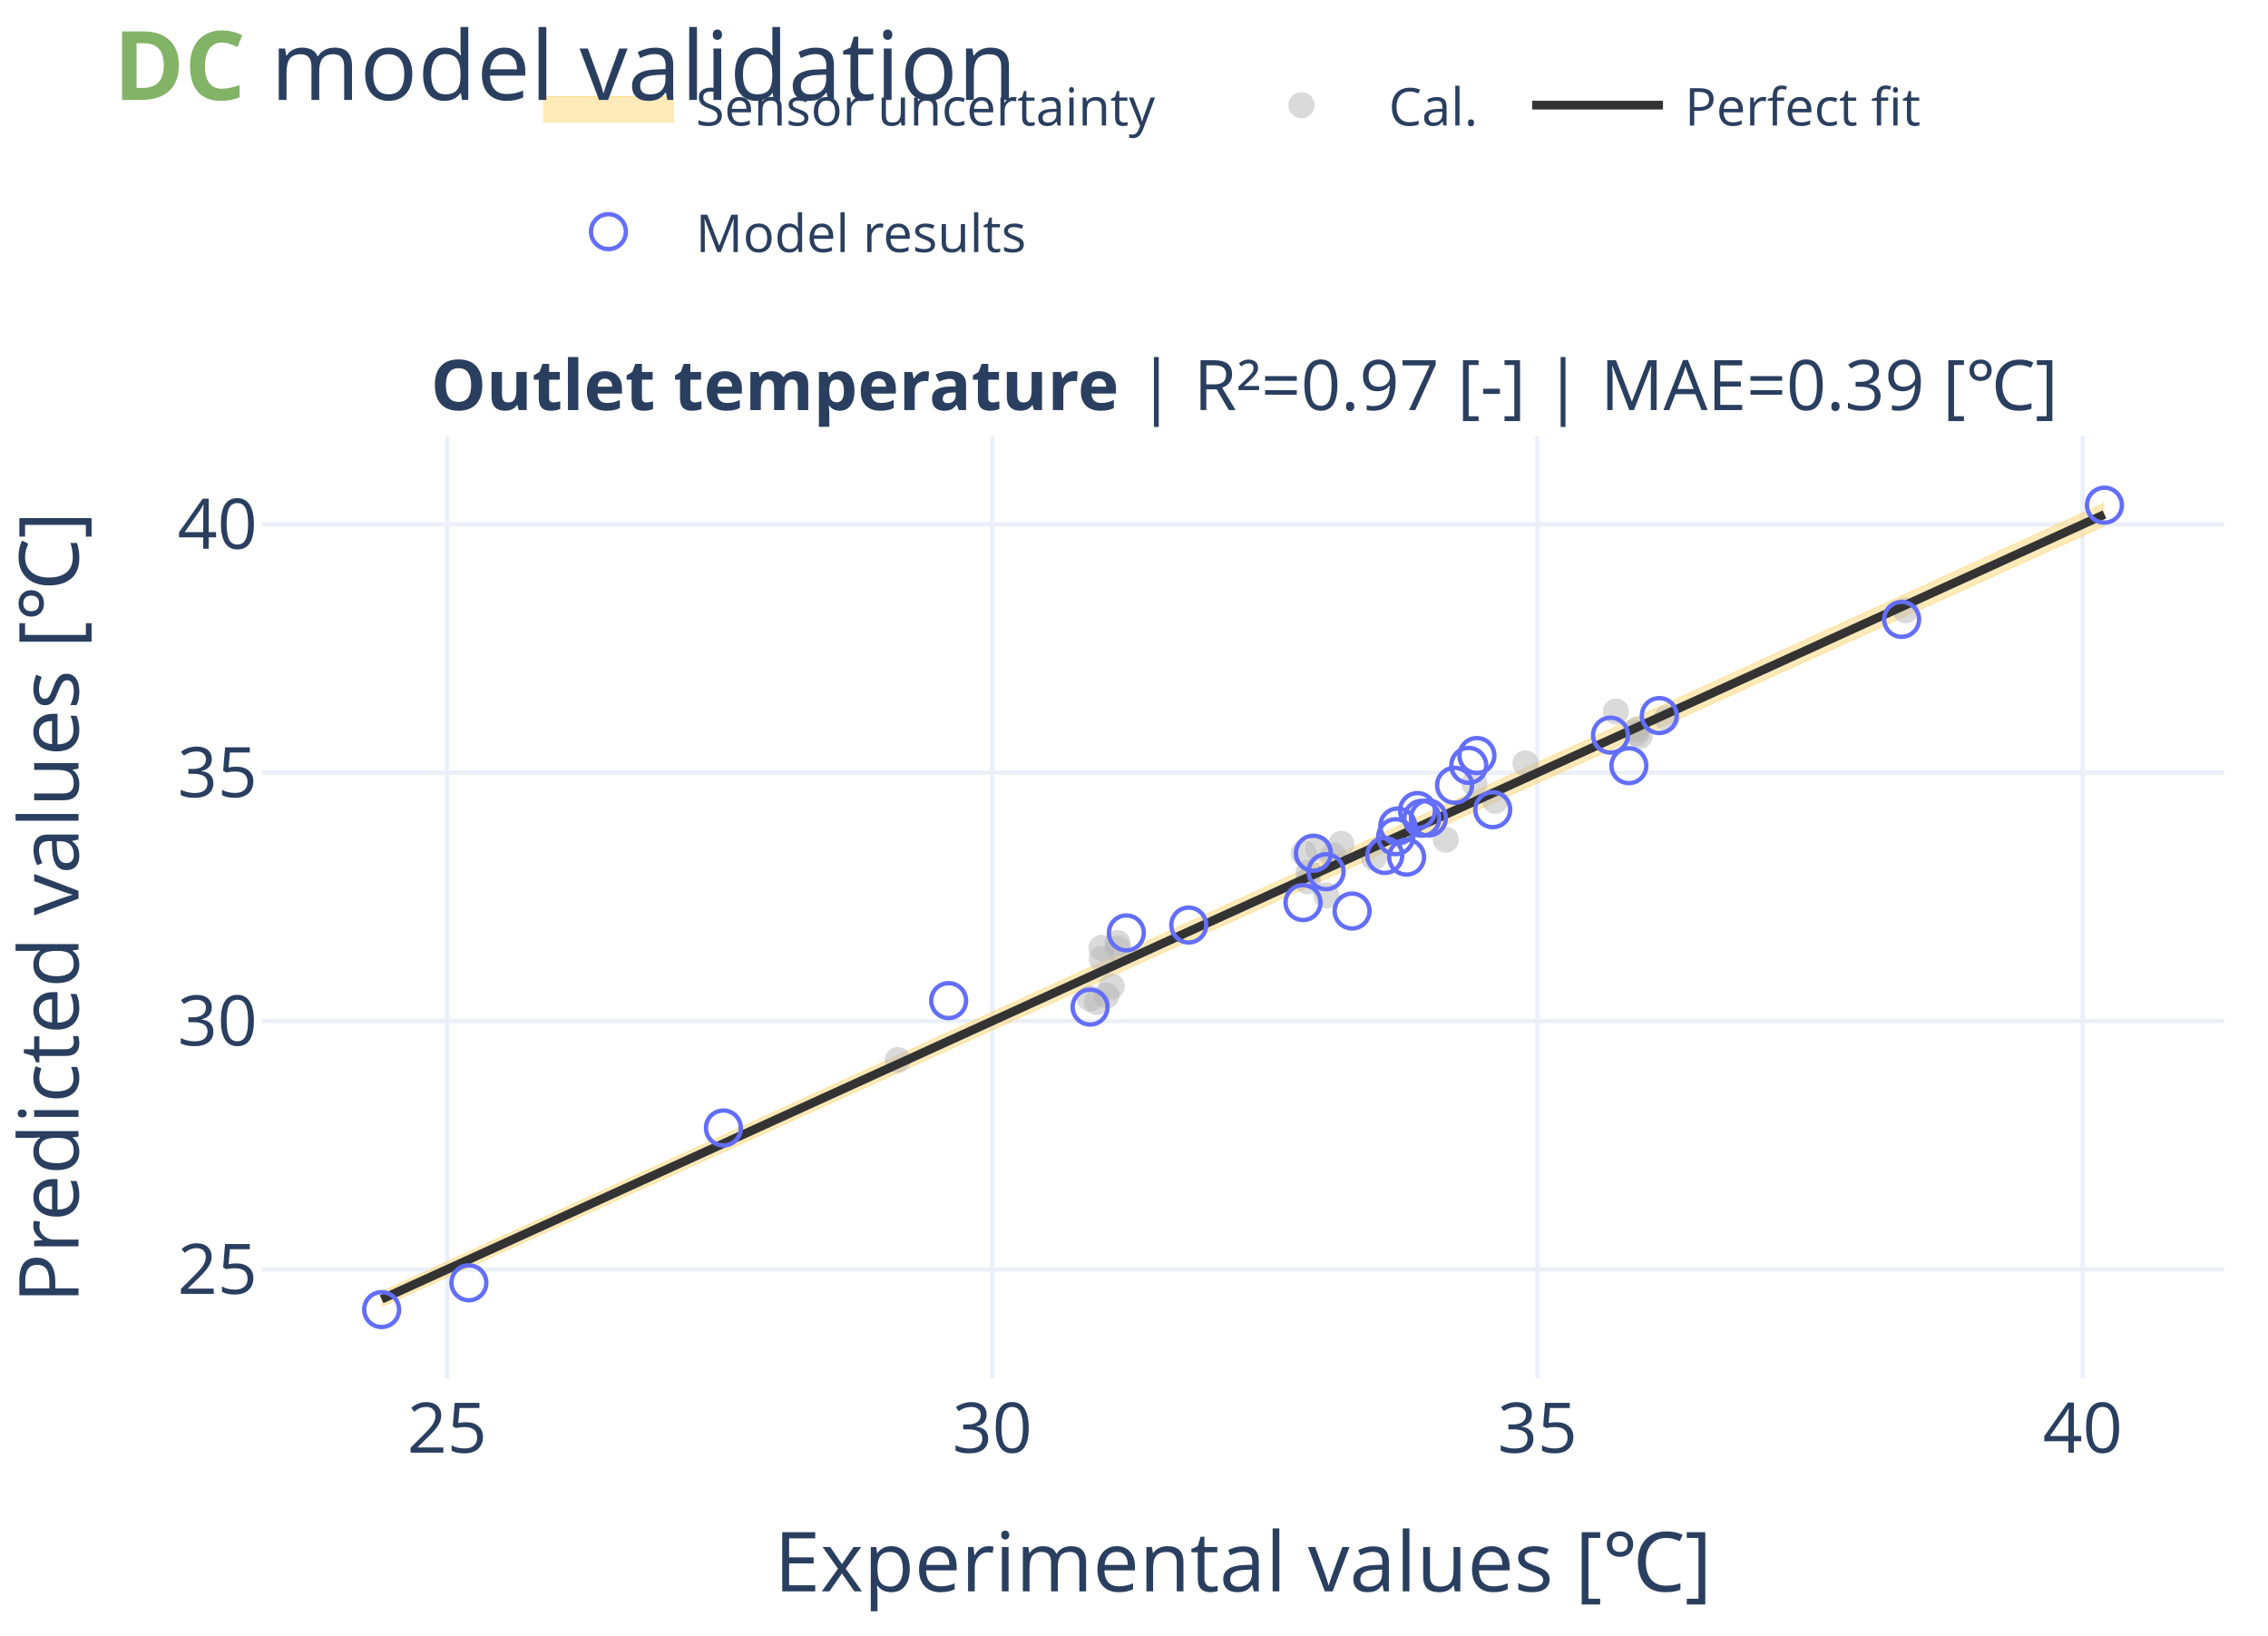
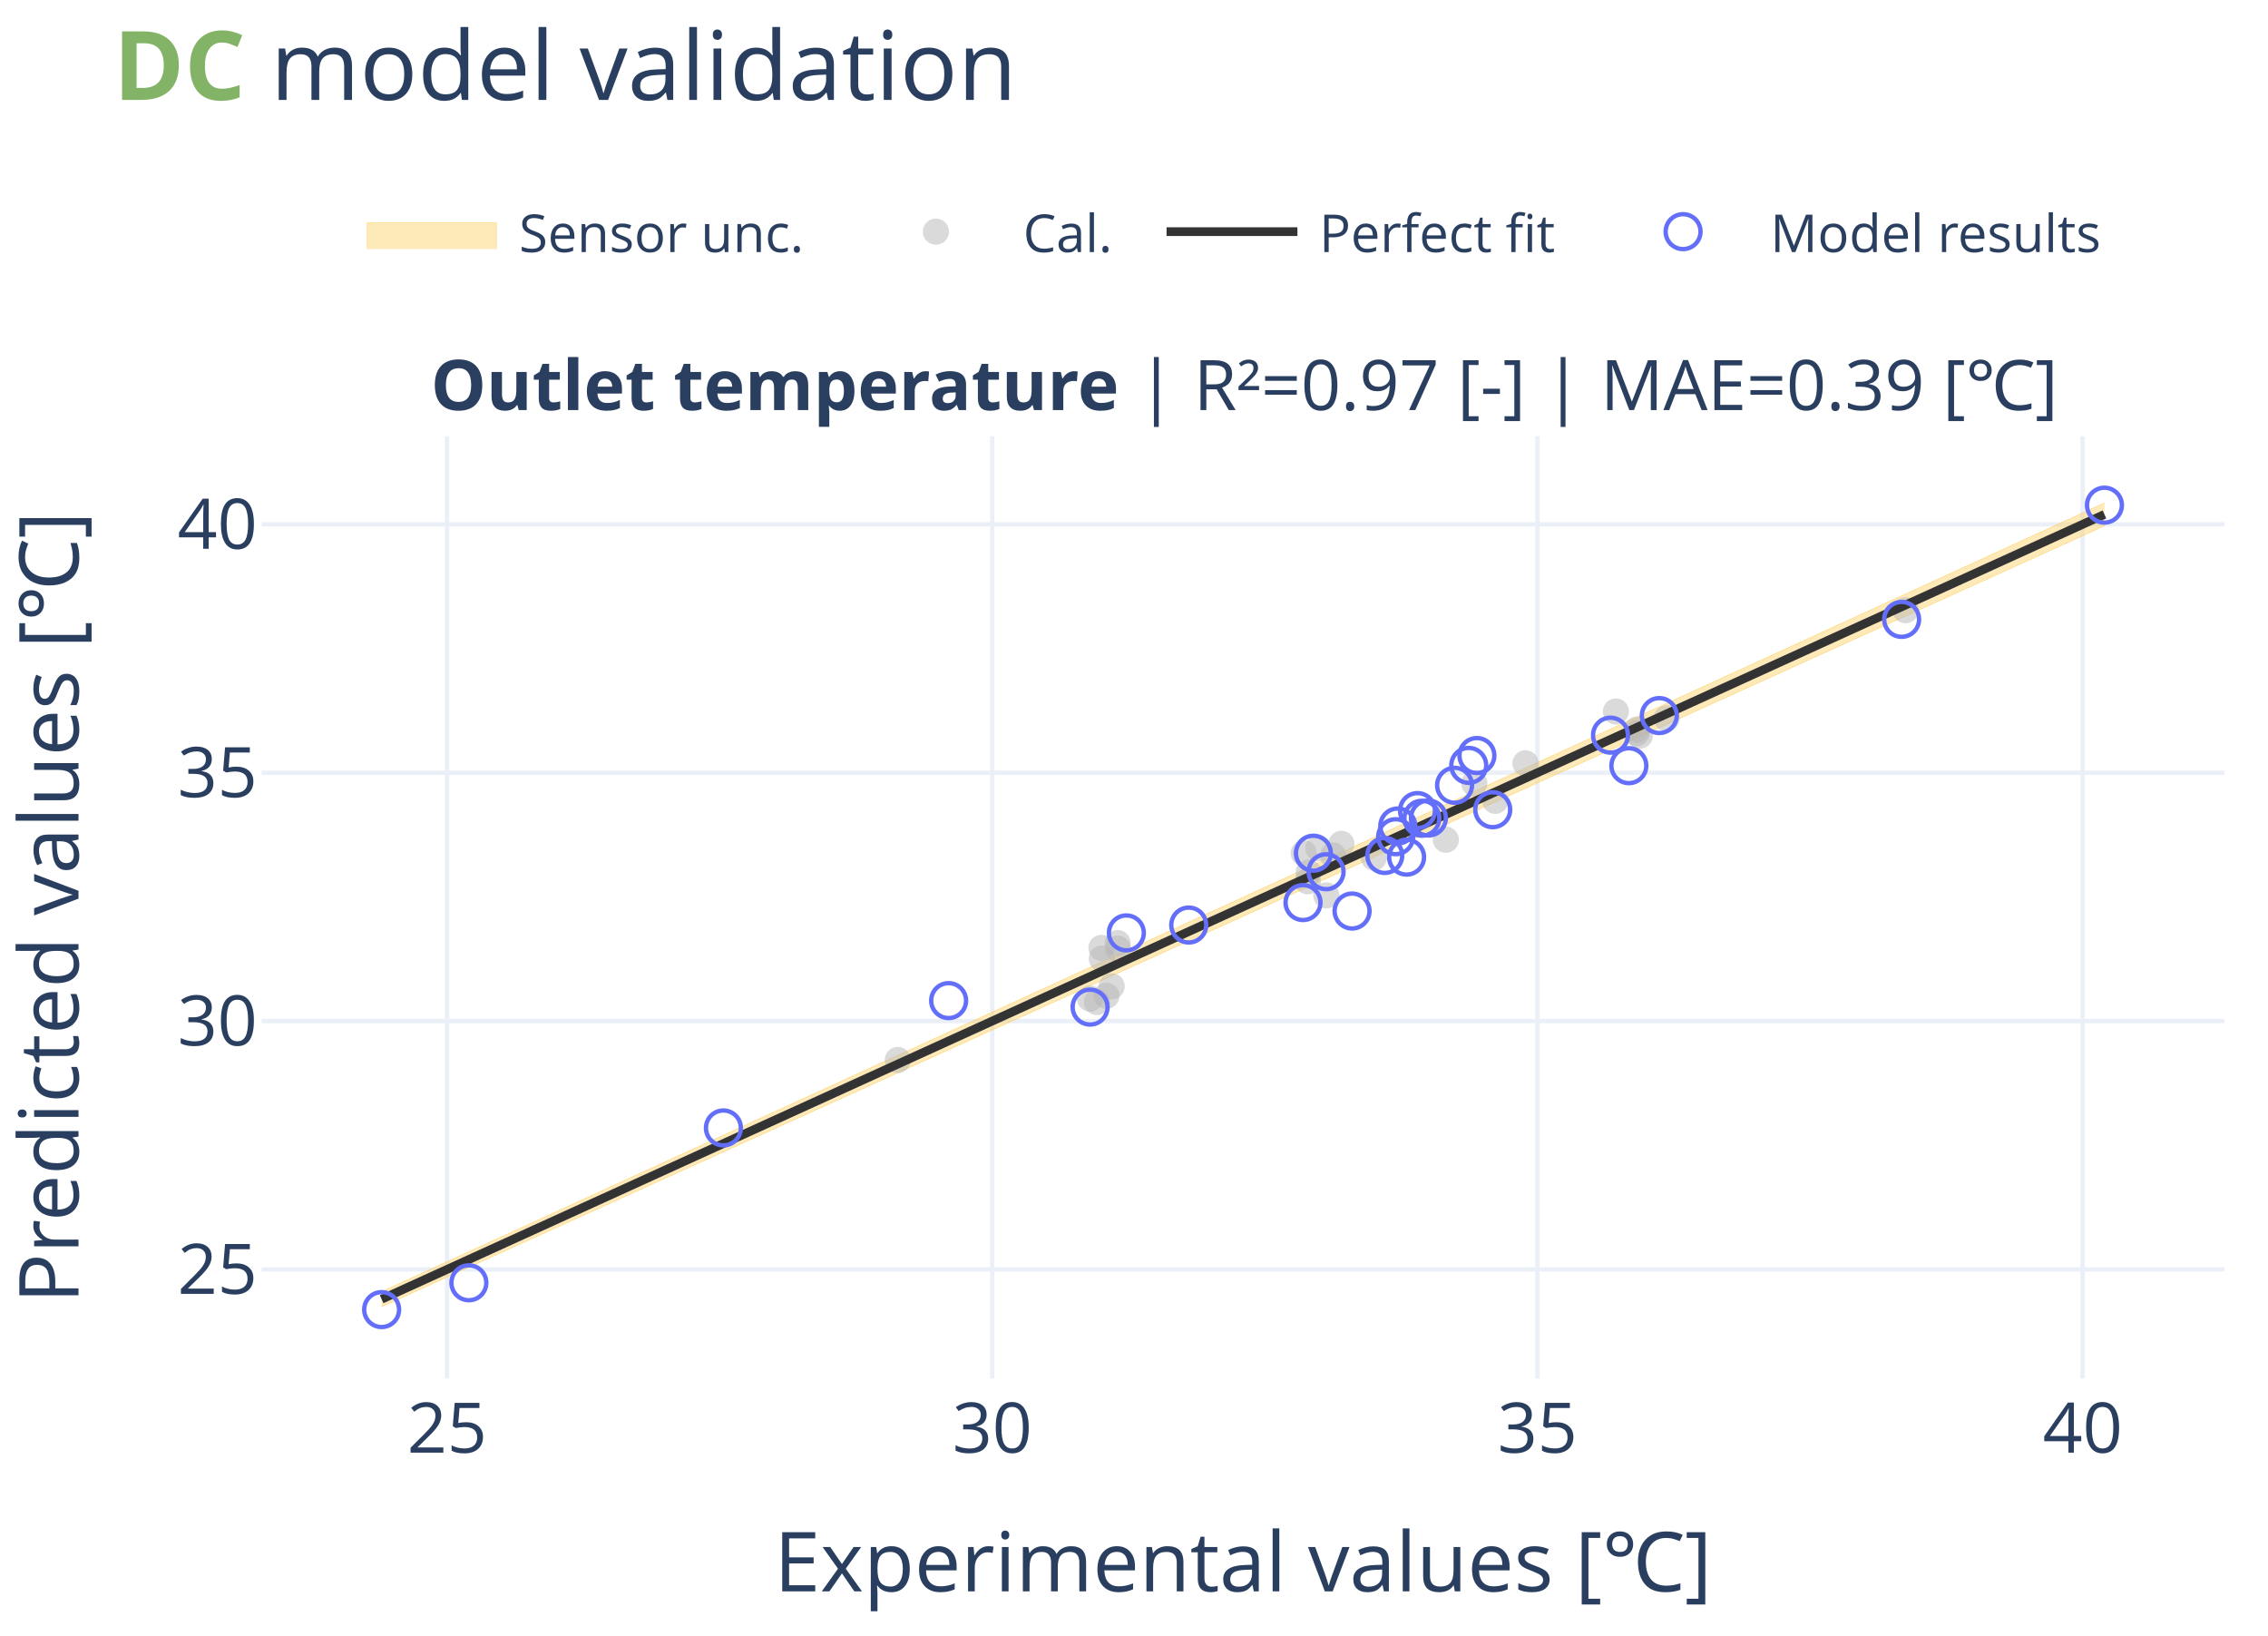
<svg xmlns="http://www.w3.org/2000/svg" class="main-svg" width="1040" height="750" style="" viewBox="0 0 520 375">
  <rect x="0" y="0" width="520" height="375" style="fill: rgb(255, 255, 255); fill-opacity: 1;" />
-   <defs id="defs-70bedf">
+   <defs id="defs-7986dd">
    <g class="clips">
-       <clipPath id="clip70bedfxyplot" class="plotclip">
+       <clipPath id="clip7986ddxyplot" class="plotclip">
        <rect width="450" height="216" />
      </clipPath>
-       <clipPath class="axesclip" id="clip70bedfx">
+       <clipPath class="axesclip" id="clip7986ddx">
        <rect x="60" y="0" width="450" height="375" />
      </clipPath>
-       <clipPath class="axesclip" id="clip70bedfy">
+       <clipPath class="axesclip" id="clip7986ddy">
        <rect x="0" y="100" width="520" height="216" />
      </clipPath>
-       <clipPath class="axesclip" id="clip70bedfxy">
+       <clipPath class="axesclip" id="clip7986ddxy">
        <rect x="60" y="100" width="450" height="216" />
      </clipPath>
    </g>
    <g class="gradients" />
    <g class="patterns" />
  </defs>
  <g class="bglayer" />
  <g class="layer-below">
    <g class="imagelayer" />
    <g class="shapelayer" />
  </g>
  <g class="cartesianlayer">
    <g class="subplot xy">
      <g class="layer-subplot">
        <g class="shapelayer" />
        <g class="imagelayer" />
      </g>
      <g class="minor-gridlayer">
        <g class="x" />
        <g class="y" />
      </g>
      <g class="gridlayer">
        <g class="x">
          <path class="xgrid crisp" transform="translate(102.5,0)" d="M0,100v216" style="stroke: rgb(235, 240, 248); stroke-opacity: 1; stroke-width: 1px;" />
          <path class="xgrid crisp" transform="translate(227.5,0)" d="M0,100v216" style="stroke: rgb(235, 240, 248); stroke-opacity: 1; stroke-width: 1px;" />
          <path class="xgrid crisp" transform="translate(352.5,0)" d="M0,100v216" style="stroke: rgb(235, 240, 248); stroke-opacity: 1; stroke-width: 1px;" />
          <path class="xgrid crisp" transform="translate(477.5,0)" d="M0,100v216" style="stroke: rgb(235, 240, 248); stroke-opacity: 1; stroke-width: 1px;" />
        </g>
        <g class="y">
          <path class="ygrid crisp" transform="translate(0,290.99)" d="M60,0h450" style="stroke: rgb(235, 240, 248); stroke-opacity: 1; stroke-width: 1px;" />
          <path class="ygrid crisp" transform="translate(0,234.06)" d="M60,0h450" style="stroke: rgb(235, 240, 248); stroke-opacity: 1; stroke-width: 1px;" />
          <path class="ygrid crisp" transform="translate(0,177.13)" d="M60,0h450" style="stroke: rgb(235, 240, 248); stroke-opacity: 1; stroke-width: 1px;" />
          <path class="ygrid crisp" transform="translate(0,120.2)" d="M60,0h450" style="stroke: rgb(235, 240, 248); stroke-opacity: 1; stroke-width: 1px;" />
        </g>
      </g>
      <g class="zerolinelayer" />
      <g class="layer-between">
        <g class="shapelayer" />
        <g class="imagelayer" />
      </g>
      <path class="xlines-below" />
      <path class="ylines-below" />
      <g class="overlines-below" />
      <g class="xaxislayer-below" />
      <g class="yaxislayer-below" />
      <g class="overaxes-below" />
      <g class="overplot">
-         <g class="xy" transform="translate(60,100)" clip-path="url(#clip70bedfxyplot)">
+         <g class="xy" transform="translate(60,100)" clip-path="url(#clip7986ddxyplot)">
          <g class="scatterlayer mlayer">
-             <g class="trace scatter trace25e060" style="stroke-miterlimit: 2;">
+             <g class="trace scatter trace690943" style="stroke-miterlimit: 2;">
              <g class="fills">
                <g>
                  <path class="js-fill" d="M27.5,199.55L422.5,20.55L422.5,15.29L27.5,196.09Z" style="fill: rgb(254, 203, 82); fill-opacity: 0.4; stroke-width: 0;" />
                </g>
              </g>
              <g class="errorbars" />
              <g class="lines">
                <path class="js-line" d="M27.5,196.09L422.5,15.29" style="vector-effect: none; fill: none; stroke: rgb(254, 203, 82); stroke-opacity: 1; stroke-width: 0.1px; opacity: 1;" />
              </g>
              <g class="points" />
              <g class="text" />
            </g>
-             <g class="trace scatter tracee97bc3" style="stroke-miterlimit: 2;">
+             <g class="trace scatter tracea8f2b7" style="stroke-miterlimit: 2;">
              <g class="fills" />
              <g class="errorbars" />
              <g class="lines">
                <path class="js-line" d="M27.5,199.55L422.5,20.55" style="vector-effect: none; fill: none; stroke: rgb(254, 203, 82); stroke-opacity: 1; stroke-width: 0.1px; opacity: 1;" />
              </g>
              <g class="points" />
              <g class="text" />
            </g>
-             <g class="trace scatter trace87506a" style="stroke-miterlimit: 2; opacity: 1;">
+             <g class="trace scatter trace20788f" style="stroke-miterlimit: 2; opacity: 1;">
              <g class="fills" />
              <g class="errorbars" />
              <g class="lines" />
              <g class="points">
                <path class="point" transform="translate(145.84,142.99)" d="M3,0A3,3 0 1,1 0,-3A3,3 0 0,1 3,0Z" style="opacity: 1; stroke-width: 0px; fill: rgb(182, 182, 182); fill-opacity: 0.5;" />
                <path class="point" transform="translate(189.91,128.92)" d="M3,0A3,3 0 1,1 0,-3A3,3 0 0,1 3,0Z" style="opacity: 1; stroke-width: 0px; fill: rgb(182, 182, 182); fill-opacity: 0.5;" />
                <path class="point" transform="translate(247.55,93.43)" d="M3,0A3,3 0 1,1 0,-3A3,3 0 0,1 3,0Z" style="opacity: 1; stroke-width: 0px; fill: rgb(182, 182, 182); fill-opacity: 0.5;" />
                <path class="point" transform="translate(192.54,117.29)" d="M3,0A3,3 0 1,1 0,-3A3,3 0 0,1 3,0Z" style="opacity: 1; stroke-width: 0px; fill: rgb(182, 182, 182); fill-opacity: 0.5;" />
                <path class="point" transform="translate(193.7,128.25)" d="M3,0A3,3 0 1,1 0,-3A3,3 0 0,1 3,0Z" style="opacity: 1; stroke-width: 0px; fill: rgb(182, 182, 182); fill-opacity: 0.5;" />
                <path class="point" transform="translate(238.91,95.58)" d="M3,0A3,3 0 1,1 0,-3A3,3 0 0,1 3,0Z" style="opacity: 1; stroke-width: 0px; fill: rgb(182, 182, 182); fill-opacity: 0.5;" />
                <path class="point" transform="translate(194.89,126.1)" d="M3,0A3,3 0 1,1 0,-3A3,3 0 0,1 3,0Z" style="opacity: 1; stroke-width: 0px; fill: rgb(182, 182, 182); fill-opacity: 0.5;" />
                <path class="point" transform="translate(244.09,105.25)" d="M3,0A3,3 0 1,1 0,-3A3,3 0 0,1 3,0Z" style="opacity: 1; stroke-width: 0px; fill: rgb(182, 182, 182); fill-opacity: 0.5;" />
                <path class="point" transform="translate(192.62,119.74)" d="M3,0A3,3 0 1,1 0,-3A3,3 0 0,1 3,0Z" style="opacity: 1; stroke-width: 0px; fill: rgb(182, 182, 182); fill-opacity: 0.5;" />
                <path class="point" transform="translate(196.25,116.18)" d="M3,0A3,3 0 1,1 0,-3A3,3 0 0,1 3,0Z" style="opacity: 1; stroke-width: 0px; fill: rgb(182, 182, 182); fill-opacity: 0.5;" />
                <path class="point" transform="translate(191.5,129.7)" d="M3,0A3,3 0 1,1 0,-3A3,3 0 0,1 3,0Z" style="opacity: 1; stroke-width: 0px; fill: rgb(182, 182, 182); fill-opacity: 0.5;" />
                <path class="point" transform="translate(196.31,117.47)" d="M3,0A3,3 0 1,1 0,-3A3,3 0 0,1 3,0Z" style="opacity: 1; stroke-width: 0px; fill: rgb(182, 182, 182); fill-opacity: 0.5;" />
                <path class="point" transform="translate(254.98,96.59)" d="M3,0A3,3 0 1,1 0,-3A3,3 0 0,1 3,0Z" style="opacity: 1; stroke-width: 0px; fill: rgb(182, 182, 182); fill-opacity: 0.5;" />
                <path class="point" transform="translate(240.04,100)" d="M3,0A3,3 0 1,1 0,-3A3,3 0 0,1 3,0Z" style="opacity: 1; stroke-width: 0px; fill: rgb(182, 182, 182); fill-opacity: 0.5;" />
                <path class="point" transform="translate(322.13,64.67)" d="M3,0A3,3 0 1,1 0,-3A3,3 0 0,1 3,0Z" style="opacity: 1; stroke-width: 0px; fill: rgb(182, 182, 182); fill-opacity: 0.5;" />
                <path class="point" transform="translate(271.5,92.49)" d="M3,0A3,3 0 1,1 0,-3A3,3 0 0,1 3,0Z" style="opacity: 1; stroke-width: 0px; fill: rgb(182, 182, 182); fill-opacity: 0.5;" />
                <path class="point" transform="translate(282.84,83.58)" d="M3,0A3,3 0 1,1 0,-3A3,3 0 0,1 3,0Z" style="opacity: 1; stroke-width: 0px; fill: rgb(182, 182, 182); fill-opacity: 0.5;" />
                <path class="point" transform="translate(278.03,79.59)" d="M3,0A3,3 0 1,1 0,-3A3,3 0 0,1 3,0Z" style="opacity: 1; stroke-width: 0px; fill: rgb(182, 182, 182); fill-opacity: 0.5;" />
                <path class="point" transform="translate(239.84,102.02)" d="M3,0A3,3 0 1,1 0,-3A3,3 0 0,1 3,0Z" style="opacity: 1; stroke-width: 0px; fill: rgb(182, 182, 182); fill-opacity: 0.5;" />
                <path class="point" transform="translate(242.25,94.43)" d="M3,0A3,3 0 1,1 0,-3A3,3 0 0,1 3,0Z" style="opacity: 1; stroke-width: 0px; fill: rgb(182, 182, 182); fill-opacity: 0.5;" />
                <path class="point" transform="translate(310.49,63.1)" d="M3,0A3,3 0 1,1 0,-3A3,3 0 0,1 3,0Z" style="opacity: 1; stroke-width: 0px; fill: rgb(182, 182, 182); fill-opacity: 0.5;" />
                <path class="point" transform="translate(245.64,96.1)" d="M3,0A3,3 0 1,1 0,-3A3,3 0 0,1 3,0Z" style="opacity: 1; stroke-width: 0px; fill: rgb(182, 182, 182); fill-opacity: 0.5;" />
                <path class="point" transform="translate(289.75,74.97)" d="M3,0A3,3 0 1,1 0,-3A3,3 0 0,1 3,0Z" style="opacity: 1; stroke-width: 0px; fill: rgb(182, 182, 182); fill-opacity: 0.5;" />
                <path class="point" transform="translate(315.3,67.25)" d="M3,0A3,3 0 1,1 0,-3A3,3 0 0,1 3,0Z" style="opacity: 1; stroke-width: 0px; fill: rgb(182, 182, 182); fill-opacity: 0.5;" />
                <path class="point" transform="translate(315.25,68.07)" d="M3,0A3,3 0 1,1 0,-3A3,3 0 0,1 3,0Z" style="opacity: 1; stroke-width: 0px; fill: rgb(182, 182, 182); fill-opacity: 0.5;" />
                <path class="point" transform="translate(315.97,68.64)" d="M3,0A3,3 0 1,1 0,-3A3,3 0 0,1 3,0Z" style="opacity: 1; stroke-width: 0px; fill: rgb(182, 182, 182); fill-opacity: 0.5;" />
                <path class="point" transform="translate(376.91,39.88)" d="M3,0A3,3 0 1,1 0,-3A3,3 0 0,1 3,0Z" style="opacity: 1; stroke-width: 0px; fill: rgb(182, 182, 182); fill-opacity: 0.5;" />
              </g>
              <g class="text" />
            </g>
-             <g class="trace scatter trace38fd77" style="stroke-miterlimit: 2; opacity: 1;">
+             <g class="trace scatter trace772dd8" style="stroke-miterlimit: 2; opacity: 1;">
              <g class="fills" />
              <g class="errorbars" />
              <g class="lines">
                <path class="js-line" d="M27.5,197.82L422.5,17.92" style="vector-effect: none; fill: none; stroke: rgb(51, 51, 51); stroke-opacity: 1; stroke-width: 2px; opacity: 1;" />
              </g>
              <g class="points" />
              <g class="text" />
            </g>
-             <g class="trace scatter trace7ae68c" style="stroke-miterlimit: 2; opacity: 1;">
+             <g class="trace scatter trace5c591f" style="stroke-miterlimit: 2; opacity: 1;">
              <g class="fills" />
              <g class="errorbars" />
              <g class="lines" />
              <g class="points">
                <path class="point" transform="translate(27.5,200.2)" d="M4,0A4,4 0 1,1 0,-4A4,4 0 0,1 4,0Z" style="opacity: 1; stroke: rgb(99, 110, 250); stroke-opacity: 1; stroke-width: 1px; fill: none;" />
                <path class="point" transform="translate(47.5,194.06)" d="M4,0A4,4 0 1,1 0,-4A4,4 0 0,1 4,0Z" style="opacity: 1; stroke: rgb(99, 110, 250); stroke-opacity: 1; stroke-width: 1px; fill: none;" />
                <path class="point" transform="translate(105.86,158.56)" d="M4,0A4,4 0 1,1 0,-4A4,4 0 0,1 4,0Z" style="opacity: 1; stroke: rgb(99, 110, 250); stroke-opacity: 1; stroke-width: 1px; fill: none;" />
                <path class="point" transform="translate(157.5,129.37)" d="M4,0A4,4 0 1,1 0,-4A4,4 0 0,1 4,0Z" style="opacity: 1; stroke: rgb(99, 110, 250); stroke-opacity: 1; stroke-width: 1px; fill: none;" />
                <path class="point" transform="translate(189.93,130.86)" d="M4,0A4,4 0 1,1 0,-4A4,4 0 0,1 4,0Z" style="opacity: 1; stroke: rgb(99, 110, 250); stroke-opacity: 1; stroke-width: 1px; fill: none;" />
                <path class="point" transform="translate(198.25,113.85)" d="M4,0A4,4 0 1,1 0,-4A4,4 0 0,1 4,0Z" style="opacity: 1; stroke: rgb(99, 110, 250); stroke-opacity: 1; stroke-width: 1px; fill: none;" />
                <path class="point" transform="translate(212.55,112.05)" d="M4,0A4,4 0 1,1 0,-4A4,4 0 0,1 4,0Z" style="opacity: 1; stroke: rgb(99, 110, 250); stroke-opacity: 1; stroke-width: 1px; fill: none;" />
                <path class="point" transform="translate(238.75,106.9)" d="M4,0A4,4 0 1,1 0,-4A4,4 0 0,1 4,0Z" style="opacity: 1; stroke: rgb(99, 110, 250); stroke-opacity: 1; stroke-width: 1px; fill: none;" />
                <path class="point" transform="translate(241.13,95.58)" d="M4,0A4,4 0 1,1 0,-4A4,4 0 0,1 4,0Z" style="opacity: 1; stroke: rgb(99, 110, 250); stroke-opacity: 1; stroke-width: 1px; fill: none;" />
                <path class="point" transform="translate(244.04,99.83)" d="M4,0A4,4 0 1,1 0,-4A4,4 0 0,1 4,0Z" style="opacity: 1; stroke: rgb(99, 110, 250); stroke-opacity: 1; stroke-width: 1px; fill: none;" />
                <path class="point" transform="translate(250,108.84)" d="M4,0A4,4 0 1,1 0,-4A4,4 0 0,1 4,0Z" style="opacity: 1; stroke: rgb(99, 110, 250); stroke-opacity: 1; stroke-width: 1px; fill: none;" />
                <path class="point" transform="translate(257.5,96.1)" d="M4,0A4,4 0 1,1 0,-4A4,4 0 0,1 4,0Z" style="opacity: 1; stroke: rgb(99, 110, 250); stroke-opacity: 1; stroke-width: 1px; fill: none;" />
                <path class="point" transform="translate(260,91.8)" d="M4,0A4,4 0 1,1 0,-4A4,4 0 0,1 4,0Z" style="opacity: 1; stroke: rgb(99, 110, 250); stroke-opacity: 1; stroke-width: 1px; fill: none;" />
                <path class="point" transform="translate(260.48,89.34)" d="M4,0A4,4 0 1,1 0,-4A4,4 0 0,1 4,0Z" style="opacity: 1; stroke: rgb(99, 110, 250); stroke-opacity: 1; stroke-width: 1px; fill: none;" />
                <path class="point" transform="translate(262.5,96.48)" d="M4,0A4,4 0 1,1 0,-4A4,4 0 0,1 4,0Z" style="opacity: 1; stroke: rgb(99, 110, 250); stroke-opacity: 1; stroke-width: 1px; fill: none;" />
                <path class="point" transform="translate(265,85.81)" d="M4,0A4,4 0 1,1 0,-4A4,4 0 0,1 4,0Z" style="opacity: 1; stroke: rgb(99, 110, 250); stroke-opacity: 1; stroke-width: 1px; fill: none;" />
                <path class="point" transform="translate(266,87.57)" d="M4,0A4,4 0 1,1 0,-4A4,4 0 0,1 4,0Z" style="opacity: 1; stroke: rgb(99, 110, 250); stroke-opacity: 1; stroke-width: 1px; fill: none;" />
                <path class="point" transform="translate(267.5,87.52)" d="M4,0A4,4 0 1,1 0,-4A4,4 0 0,1 4,0Z" style="opacity: 1; stroke: rgb(99, 110, 250); stroke-opacity: 1; stroke-width: 1px; fill: none;" />
                <path class="point" transform="translate(273.5,80.01)" d="M4,0A4,4 0 1,1 0,-4A4,4 0 0,1 4,0Z" style="opacity: 1; stroke: rgb(99, 110, 250); stroke-opacity: 1; stroke-width: 1px; fill: none;" />
                <path class="point" transform="translate(276.75,75.45)" d="M4,0A4,4 0 1,1 0,-4A4,4 0 0,1 4,0Z" style="opacity: 1; stroke: rgb(99, 110, 250); stroke-opacity: 1; stroke-width: 1px; fill: none;" />
                <path class="point" transform="translate(278.62,73.19)" d="M4,0A4,4 0 1,1 0,-4A4,4 0 0,1 4,0Z" style="opacity: 1; stroke: rgb(99, 110, 250); stroke-opacity: 1; stroke-width: 1px; fill: none;" />
                <path class="point" transform="translate(282.25,85.61)" d="M4,0A4,4 0 1,1 0,-4A4,4 0 0,1 4,0Z" style="opacity: 1; stroke: rgb(99, 110, 250); stroke-opacity: 1; stroke-width: 1px; fill: none;" />
                <path class="point" transform="translate(309.25,68.52)" d="M4,0A4,4 0 1,1 0,-4A4,4 0 0,1 4,0Z" style="opacity: 1; stroke: rgb(99, 110, 250); stroke-opacity: 1; stroke-width: 1px; fill: none;" />
                <path class="point" transform="translate(313.46,75.52)" d="M4,0A4,4 0 1,1 0,-4A4,4 0 0,1 4,0Z" style="opacity: 1; stroke: rgb(99, 110, 250); stroke-opacity: 1; stroke-width: 1px; fill: none;" />
                <path class="point" transform="translate(320.44,64.03)" d="M4,0A4,4 0 1,1 0,-4A4,4 0 0,1 4,0Z" style="opacity: 1; stroke: rgb(99, 110, 250); stroke-opacity: 1; stroke-width: 1px; fill: none;" />
                <path class="point" transform="translate(376,41.98)" d="M4,0A4,4 0 1,1 0,-4A4,4 0 0,1 4,0Z" style="opacity: 1; stroke: rgb(99, 110, 250); stroke-opacity: 1; stroke-width: 1px; fill: none;" />
                <path class="point" transform="translate(422.5,15.8)" d="M4,0A4,4 0 1,1 0,-4A4,4 0 0,1 4,0Z" style="opacity: 1; stroke: rgb(99, 110, 250); stroke-opacity: 1; stroke-width: 1px; fill: none;" />
              </g>
              <g class="text" />
            </g>
          </g>
        </g>
      </g>
      <path class="xlines-above crisp" d="M0,0" style="fill: none;" />
      <path class="ylines-above crisp" d="M0,0" style="fill: none;" />
      <g class="overlines-above" />
      <g class="xaxislayer-above">
        <g class="xtick">
          <text text-anchor="middle" x="0" y="333" transform="translate(102.5,0)" style="font-family: 'Open Sans', verdana, arial, sans-serif; font-size: 16px; fill: rgb(42, 63, 95); fill-opacity: 1; white-space: pre; opacity: 1;">25</text>
        </g>
        <g class="xtick">
          <text text-anchor="middle" x="0" y="333" style="font-family: 'Open Sans', verdana, arial, sans-serif; font-size: 16px; fill: rgb(42, 63, 95); fill-opacity: 1; white-space: pre; opacity: 1;" transform="translate(227.5,0)">30</text>
        </g>
        <g class="xtick">
          <text text-anchor="middle" x="0" y="333" style="font-family: 'Open Sans', verdana, arial, sans-serif; font-size: 16px; fill: rgb(42, 63, 95); fill-opacity: 1; white-space: pre; opacity: 1;" transform="translate(352.5,0)">35</text>
        </g>
        <g class="xtick">
          <text text-anchor="middle" x="0" y="333" style="font-family: 'Open Sans', verdana, arial, sans-serif; font-size: 16px; fill: rgb(42, 63, 95); fill-opacity: 1; white-space: pre; opacity: 1;" transform="translate(477.5,0)">40</text>
        </g>
      </g>
      <g class="yaxislayer-above">
        <g class="ytick">
          <text text-anchor="end" x="59" y="5.6" transform="translate(0,290.99)" style="font-family: 'Open Sans', verdana, arial, sans-serif; font-size: 16px; fill: rgb(42, 63, 95); fill-opacity: 1; white-space: pre; opacity: 1;">25</text>
        </g>
        <g class="ytick">
          <text text-anchor="end" x="59" y="5.6" style="font-family: 'Open Sans', verdana, arial, sans-serif; font-size: 16px; fill: rgb(42, 63, 95); fill-opacity: 1; white-space: pre; opacity: 1;" transform="translate(0,234.06)">30</text>
        </g>
        <g class="ytick">
          <text text-anchor="end" x="59" y="5.6" style="font-family: 'Open Sans', verdana, arial, sans-serif; font-size: 16px; fill: rgb(42, 63, 95); fill-opacity: 1; white-space: pre; opacity: 1;" transform="translate(0,177.13)">35</text>
        </g>
        <g class="ytick">
          <text text-anchor="end" x="59" y="5.6" style="font-family: 'Open Sans', verdana, arial, sans-serif; font-size: 16px; fill: rgb(42, 63, 95); fill-opacity: 1; white-space: pre; opacity: 1;" transform="translate(0,120.2)">40</text>
        </g>
      </g>
      <g class="overaxes-above" />
    </g>
  </g>
  <g class="polarlayer" />
  <g class="smithlayer" />
  <g class="ternarylayer" />
  <g class="geolayer" />
  <g class="funnelarealayer" />
  <g class="pielayer" />
  <g class="iciclelayer" />
  <g class="treemaplayer" />
  <g class="sunburstlayer" />
  <g class="glimages" />
-   <defs id="topdefs-70bedf">
+   <defs id="topdefs-7986dd">
    <g class="clips" />
-     <clipPath id="legend70bedf">
-       <rect width="331" height="58" x="0" y="0" />
+     <clipPath id="legend7986dd">
+       <rect width="412" height="29" x="0" y="0" />
    </clipPath>
  </defs>
  <g class="layer-above">
    <g class="imagelayer" />
    <g class="shapelayer" />
  </g>
  <g class="infolayer">
-     <g class="legend" pointer-events="all" transform="translate(119.5,9.6)">
-       <rect class="bg" shape-rendering="crispEdges" width="331" height="58" x="0" y="0" style="stroke: rgb(68, 68, 68); stroke-opacity: 1; fill: rgb(255, 255, 255); fill-opacity: 1; stroke-width: 0px;" />
-       <g class="scrollbox" transform="" clip-path="url(#legend70bedf)">
+     <g class="legend" pointer-events="all" transform="translate(79,38.6)">
+       <rect class="bg" shape-rendering="crispEdges" width="412" height="29" x="0" y="0" style="stroke: rgb(68, 68, 68); stroke-opacity: 1; fill: rgb(255, 255, 255); fill-opacity: 1; stroke-width: 0px;" />
+       <g class="scrollbox" transform="" clip-path="url(#legend7986dd)">
        <g class="groups" transform="">
          <g class="traces" transform="translate(0,14.5)" style="opacity: 1;">
-             <text class="legendtext" text-anchor="start" x="40" y="4.68" style="font-family: 'Open Sans', verdana, arial, sans-serif; font-size: 12px; fill: rgb(42, 63, 95); fill-opacity: 1; white-space: pre;">Sensor uncertainty</text>
+             <text class="legendtext" text-anchor="start" x="40" y="4.68" style="font-family: 'Open Sans', verdana, arial, sans-serif; font-size: 12px; fill: rgb(42, 63, 95); fill-opacity: 1; white-space: pre;">Sensor unc.</text>
            <g class="layers">
              <g class="legendfill">
                <path class="js-fill" d="M5,-2h30v6h-30z" style="stroke-width: 0; fill: rgb(254, 203, 82); fill-opacity: 0.4;" />
              </g>
              <g class="legendlines">
                <path class="js-line" d="M5,-2h30" style="fill: none; stroke: rgb(254, 203, 82); stroke-opacity: 1; stroke-width: 0.1px;" />
              </g>
              <g class="legendsymbols">
                <g class="legendpoints" />
              </g>
            </g>
-             <rect class="legendtoggle" x="0" y="-9.5" width="156.391" height="19" style="fill: rgb(0, 0, 0); fill-opacity: 0;" />
-           </g>
-         </g>
-         <g class="groups" transform="translate(158.8906,0)">
+             <rect class="legendtoggle" x="0" y="-9.5" width="113.078" height="19" style="fill: rgb(0, 0, 0); fill-opacity: 0;" />
+           </g>
+         </g>
+         <g class="groups" transform="translate(115.5781,0)">
          <g class="traces" transform="translate(0,14.5)" style="opacity: 1;">
            <text class="legendtext" text-anchor="start" x="40" y="4.68" style="font-family: 'Open Sans', verdana, arial, sans-serif; font-size: 12px; fill: rgb(42, 63, 95); fill-opacity: 1; white-space: pre;">Cal.</text>
            <g class="layers" style="opacity: 1;">
              <g class="legendfill" />
              <g class="legendlines" />
              <g class="legendsymbols">
                <g class="legendpoints">
                  <path class="scatterpts" transform="translate(20,0)" d="M3,0A3,3 0 1,1 0,-3A3,3 0 0,1 3,0Z" style="opacity: 1; stroke-width: 0px; fill: rgb(182, 182, 182); fill-opacity: 0.5;" />
                </g>
              </g>
            </g>
            <rect class="legendtoggle" x="0" y="-9.5" width="65.391" height="19" style="fill: rgb(0, 0, 0); fill-opacity: 0;" />
          </g>
        </g>
-         <g class="groups" transform="translate(226.7812,0)">
+         <g class="groups" transform="translate(183.4688,0)">
          <g class="traces" transform="translate(0,14.5)" style="opacity: 1;">
            <text class="legendtext" text-anchor="start" x="40" y="4.68" style="font-family: 'Open Sans', verdana, arial, sans-serif; font-size: 12px; fill: rgb(42, 63, 95); fill-opacity: 1; white-space: pre;">Perfect fit</text>
            <g class="layers" style="opacity: 1;">
              <g class="legendfill" />
              <g class="legendlines">
                <path class="js-line" d="M5,0h30" style="fill: none; stroke: rgb(51, 51, 51); stroke-opacity: 1; stroke-width: 2px;" />
              </g>
              <g class="legendsymbols">
                <g class="legendpoints" />
              </g>
            </g>
            <rect class="legendtoggle" x="0" y="-9.5" width="100.922" height="19" style="fill: rgb(0, 0, 0); fill-opacity: 0;" />
          </g>
        </g>
-         <g class="groups" transform="translate(0,29)">
+         <g class="groups" transform="translate(286.8906,0)">
          <g class="traces" transform="translate(0,14.5)" style="opacity: 1;">
            <text class="legendtext" text-anchor="start" x="40" y="4.68" style="font-family: 'Open Sans', verdana, arial, sans-serif; font-size: 12px; fill: rgb(42, 63, 95); fill-opacity: 1; white-space: pre;">Model results</text>
            <g class="layers" style="opacity: 1;">
              <g class="legendfill" />
              <g class="legendlines" />
              <g class="legendsymbols">
                <g class="legendpoints">
                  <path class="scatterpts" transform="translate(20,0)" d="M4,0A4,4 0 1,1 0,-4A4,4 0 0,1 4,0Z" style="opacity: 1; stroke: rgb(99, 110, 250); stroke-opacity: 1; stroke-width: 1px; fill: none;" />
                </g>
              </g>
            </g>
            <rect class="legendtoggle" x="0" y="-9.5" width="122.547" height="19" style="fill: rgb(0, 0, 0); fill-opacity: 0;" />
          </g>
        </g>
      </g>
      <rect class="scrollbar" rx="20" ry="3" width="0" height="0" x="0" y="0" style="fill: rgb(128, 139, 164); fill-opacity: 1;" />
    </g>
    <g class="g-gtitle">
      <text class="gtitle" x="26" y="7.5" text-anchor="start" dy="0.7em" style="opacity: 1; font-family: 'Open Sans', verdana, arial, sans-serif; font-size: 22px; fill: rgb(42, 63, 95); fill-opacity: 1; white-space: pre;">
        <tspan style=" fill:#83b366; font-weight:bold;">DC</tspan> model validation</text>
    </g>
    <g class="g-xtitle">
      <text class="xtitle" x="285" y="364.8" text-anchor="middle" style="opacity: 1; font-family: 'Open Sans', verdana, arial, sans-serif; font-size: 19px; fill: rgb(42, 63, 95); fill-opacity: 1; white-space: pre;">Experimental values [℃]</text>
    </g>
    <g class="g-ytitle" transform="translate(0.5097656,0)">
      <text class="ytitle" transform="rotate(-90,17.49063,208)" x="17.491" y="208" text-anchor="middle" style="opacity: 1; font-family: 'Open Sans', verdana, arial, sans-serif; font-size: 19px; fill: rgb(42, 63, 95); fill-opacity: 1; white-space: pre;">Predicted values [℃]</text>
    </g>
    <g class="annotation" data-index="0" style="opacity: 1;">
      <g class="annotation-text-g" transform="rotate(0,285,88.5)">
        <g class="cursor-pointer" transform="translate(75,77)">
          <rect class="bg" x="0.5" y="0.5" width="420" height="22" style="stroke-width: 1px; stroke: rgb(0, 0, 0); stroke-opacity: 0; fill: rgb(0, 0, 0); fill-opacity: 0;" />
          <text class="annotation-text" text-anchor="middle" x="210.312" y="17" style="font-family: 'Open Sans', verdana, arial, sans-serif; font-size: 16px; fill: rgb(42, 63, 95); fill-opacity: 1; white-space: pre;">
            <tspan style="font-weight:bold">Outlet temperature</tspan> | R²=0.97 [-] | MAE=0.39 [℃]</text>
        </g>
      </g>
    </g>
  </g>
</svg>
